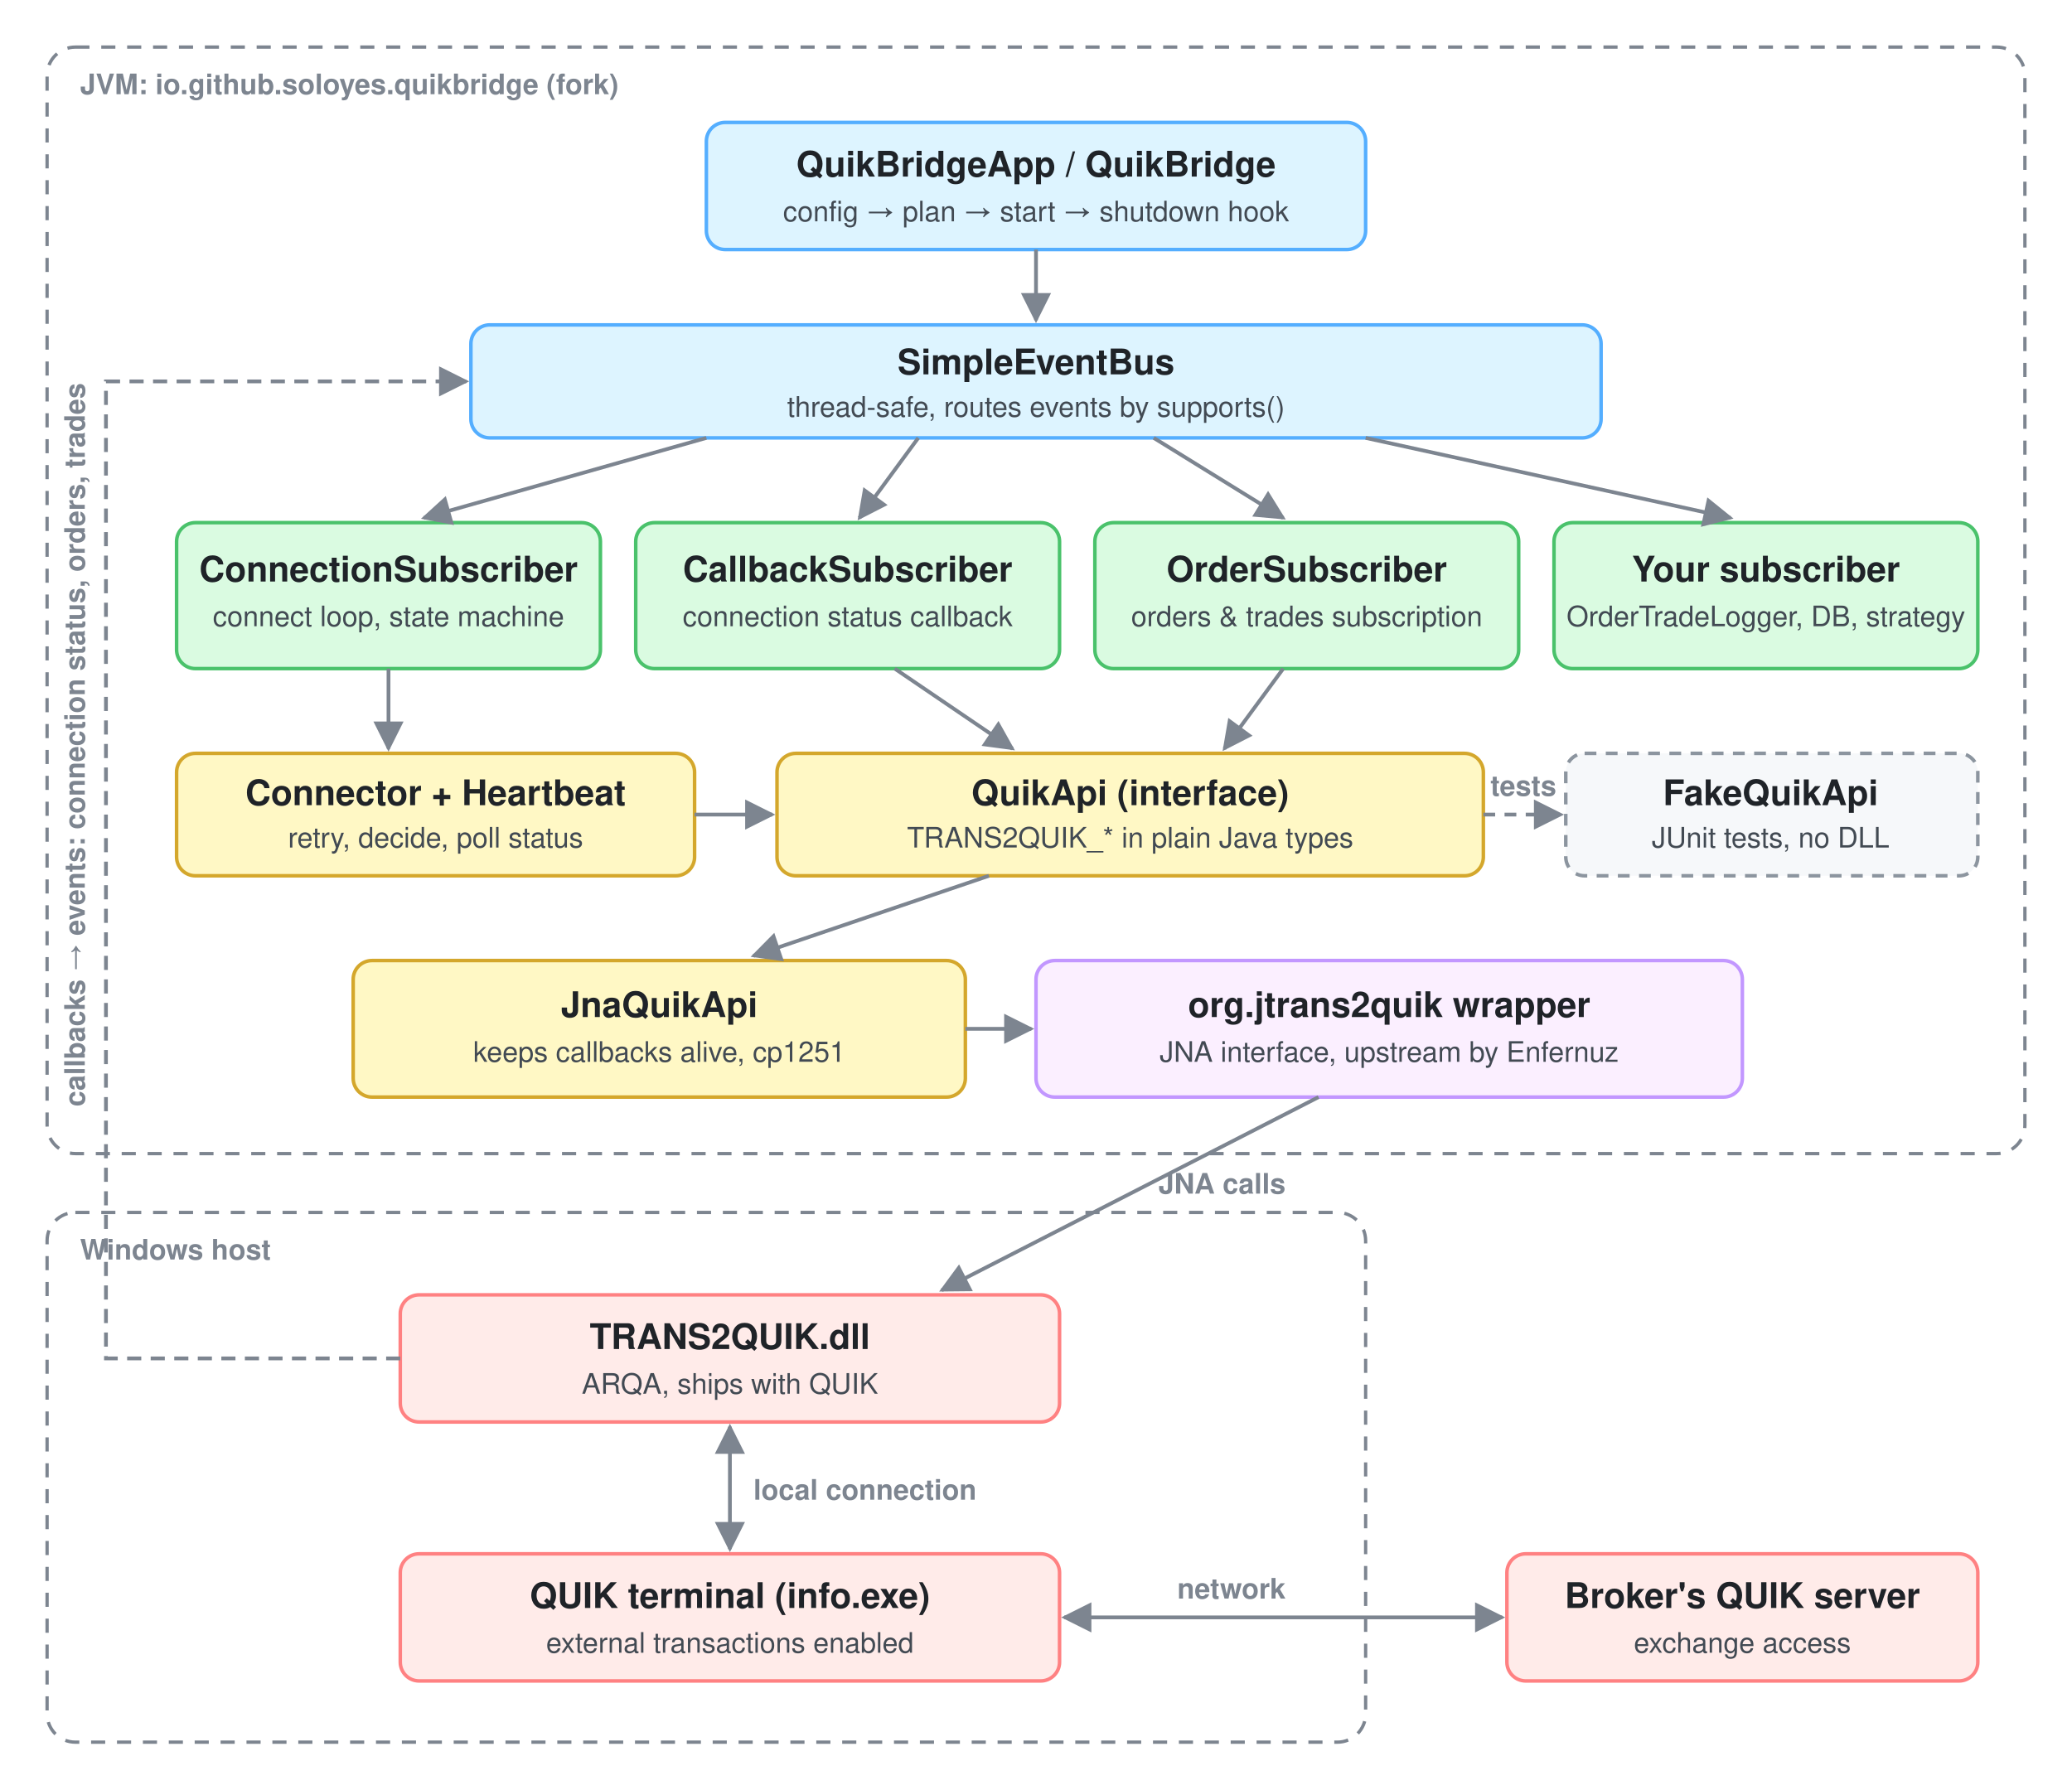
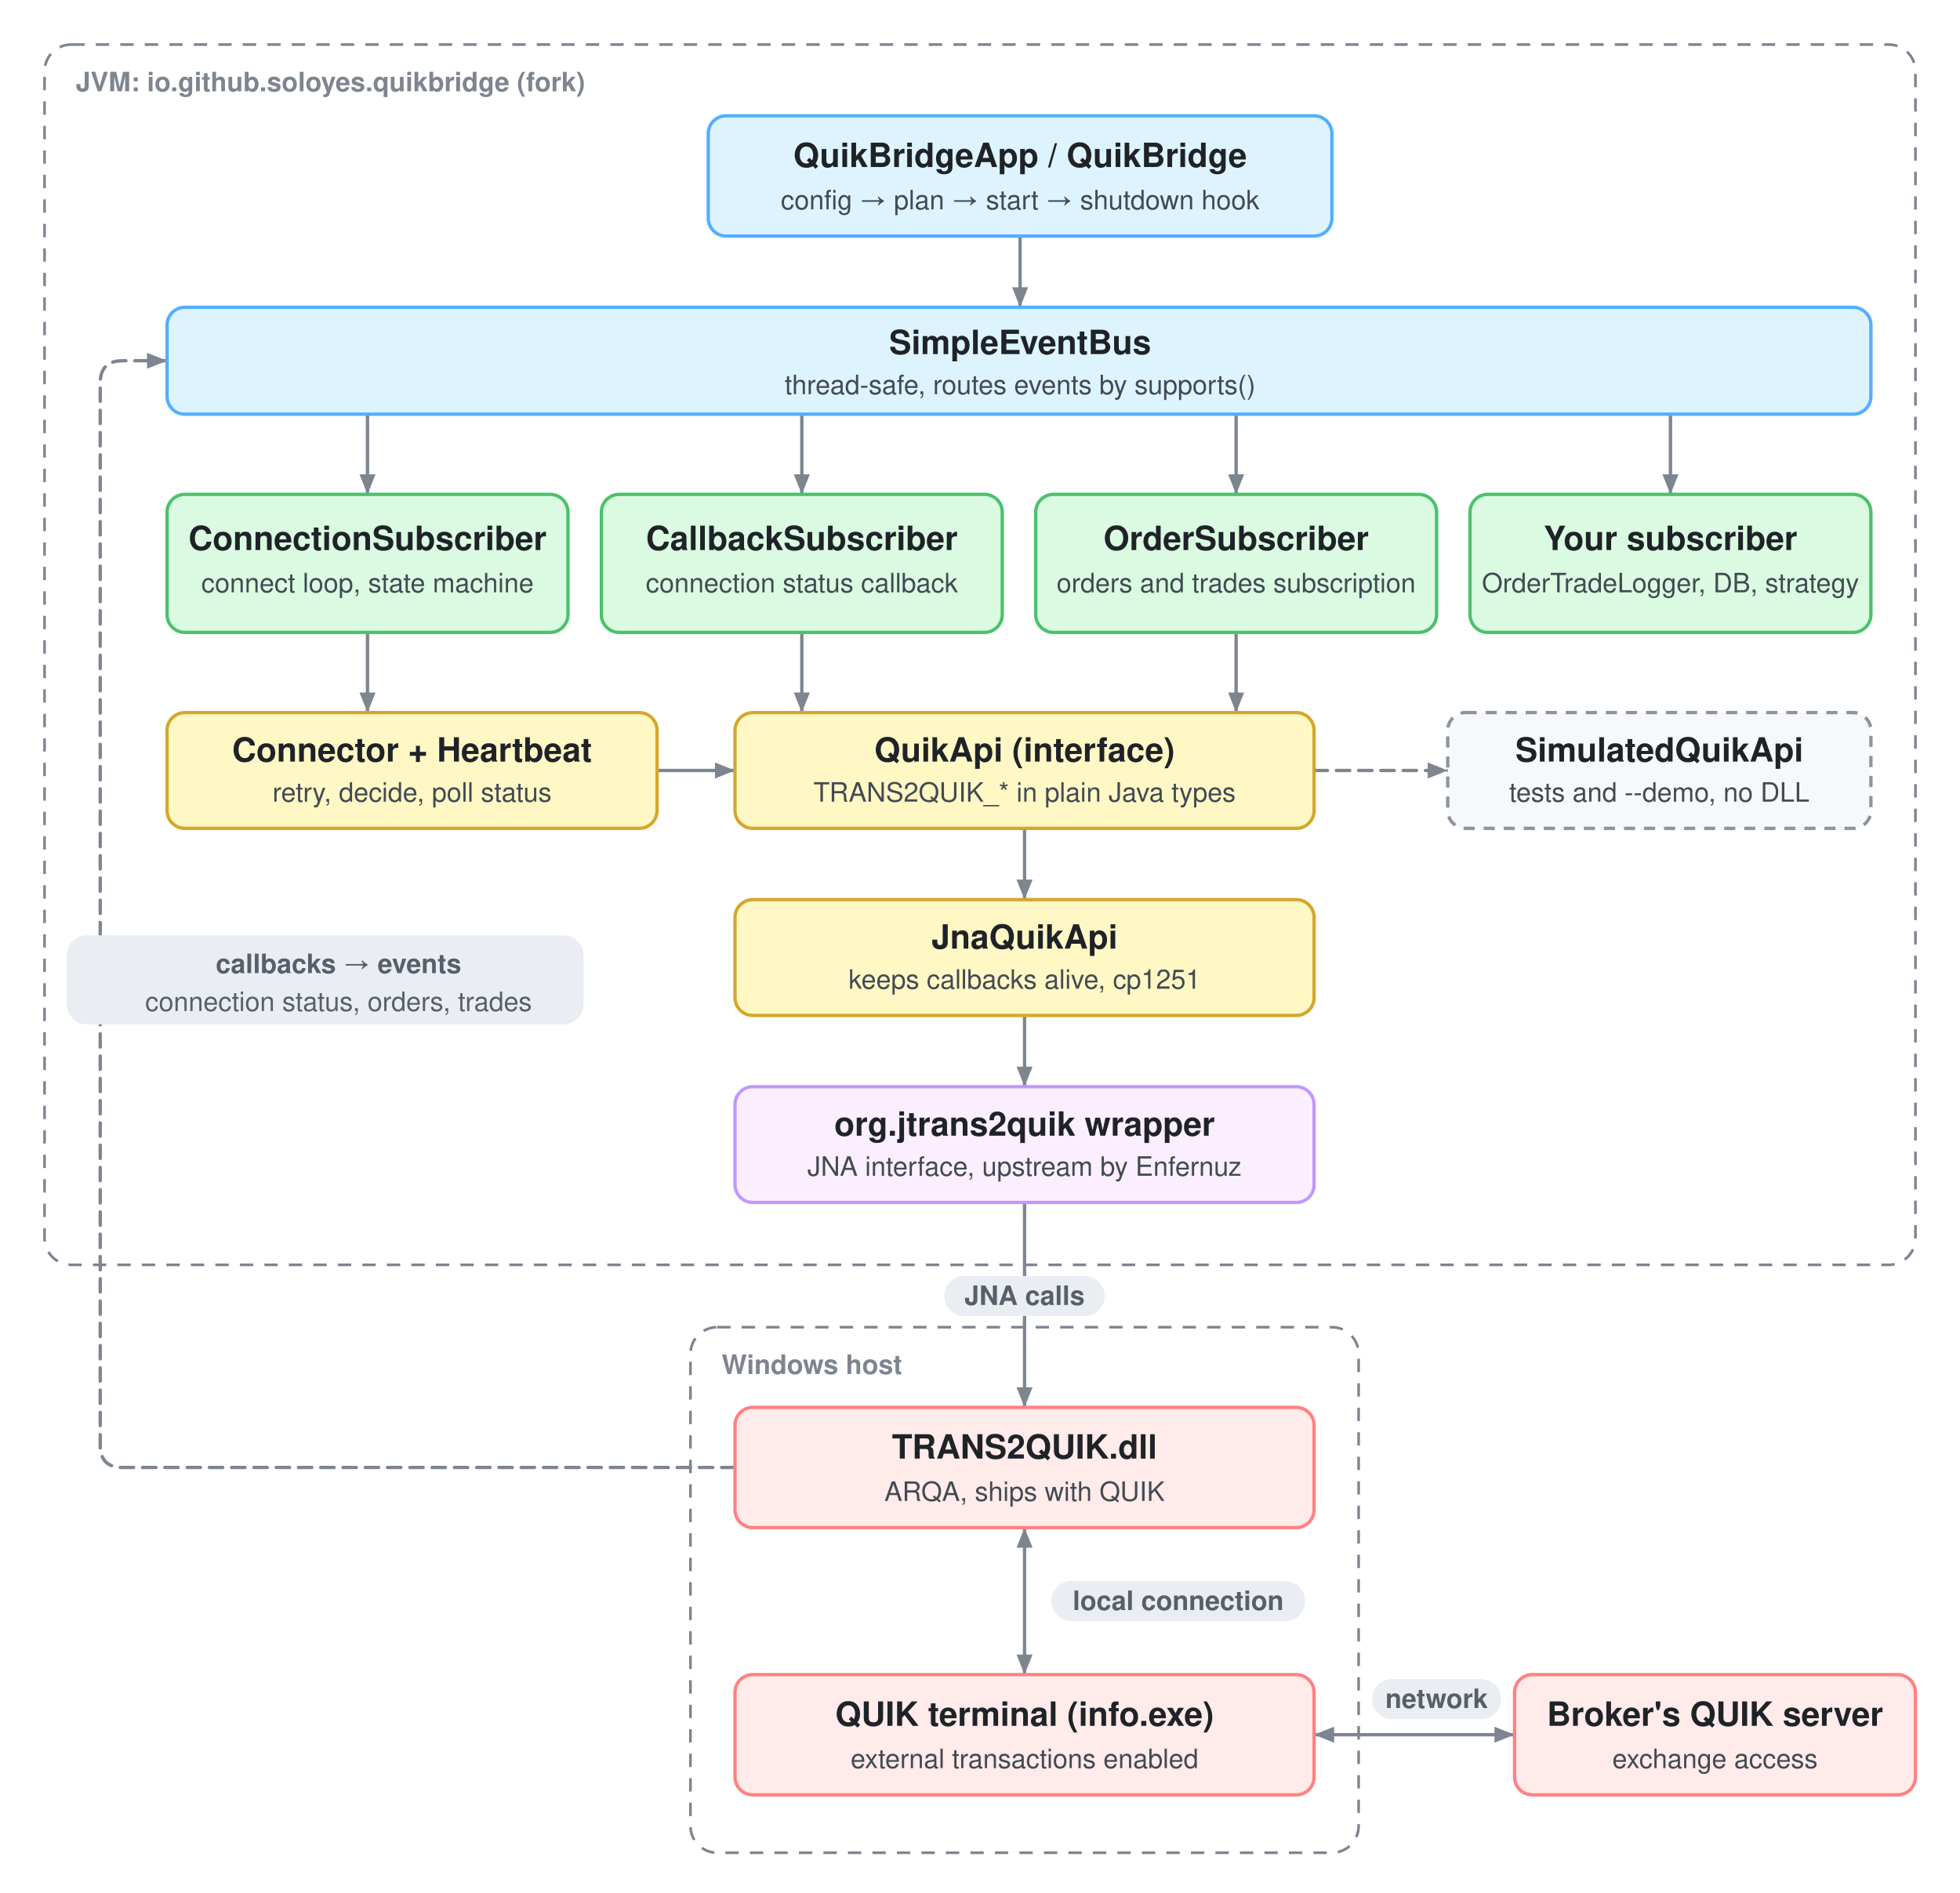
- <svg xmlns="http://www.w3.org/2000/svg" width="880" height="760" viewBox="0 0 880 760" font-family="-apple-system, 'Segoe UI', Helvetica, Arial, sans-serif">
+ <svg xmlns="http://www.w3.org/2000/svg" width="880" height="850" viewBox="0 0 880 850" font-family="-apple-system, 'Segoe UI', Helvetica, Arial, sans-serif">
  <defs>
-     <marker id="arr" viewBox="0 0 10 10" refX="9" refY="5" markerWidth="8" markerHeight="8" orient="auto-start-reverse">
-       <path d="M0,0 L10,5 L0,10 z" fill="#7d8590" />
+     <marker id="arr" viewBox="0 0 10 10" refX="10" refY="5" markerWidth="6" markerHeight="6" orient="auto-start-reverse">
+       <path d="M0,1 L10,5 L0,9 Z" fill="#7d8590" />
    </marker>
    <style>
-       .t  { font-size: 15px; font-weight: 600; fill: #1f2328; text-anchor: middle; }
-       .s  { font-size: 12px; fill: #424a53; text-anchor: middle; }
-       .lbl { font-size: 12px; font-weight: 600; fill: #7d8590; }
-       .edge { stroke: #7d8590; stroke-width: 1.6; fill: none; }
-       .zone { fill: none; stroke: #7d8590; stroke-width: 1.4; stroke-dasharray: 6 5; }
+       .t    { font-size: 15px; font-weight: 600; fill: #1f2328; text-anchor: middle; }
+       .s    { font-size: 12px; fill: #424a53; text-anchor: middle; }
+       .zl   { font-size: 12px; font-weight: 600; fill: #7d8590; }
+       .lbl  { font-size: 12px; font-weight: 600; fill: #57606a; text-anchor: middle; }
+       .lbl2 { font-size: 12px; fill: #57606a; text-anchor: middle; }
+       .pill { fill: #eaeef2; }
+       .edge { stroke: #7d8590; stroke-width: 1.5; fill: none; stroke-linecap: round; stroke-linejoin: round; }
+       .dash { stroke-dasharray: 6 4; }
+       .zone { fill: none; stroke: #7d8590; stroke-width: 1.2; stroke-dasharray: 6 5; }
      .app  { fill: #ddf4ff; stroke: #54aeff; stroke-width: 1.5; }
      .sub  { fill: #dafbe1; stroke: #4ac26b; stroke-width: 1.5; }
      .api  { fill: #fff8c5; stroke: #d4a72c; stroke-width: 1.5; }
      .up   { fill: #fbefff; stroke: #c297ff; stroke-width: 1.5; }
      .ven  { fill: #ffebe9; stroke: #ff8182; stroke-width: 1.5; }
-       .fake { fill: #f6f8fa; stroke: #8c959f; stroke-width: 1.5; stroke-dasharray: 5 4; }
+       .sim  { fill: #f6f8fa; stroke: #8c959f; stroke-width: 1.5; stroke-dasharray: 5 4; }
    </style>
  </defs>
-   <rect class="zone" x="20" y="20" width="840" height="470" rx="12" />
-   <text class="lbl" x="34" y="40">JVM: io.github.soloyes.quikbridge (fork)</text>
-   <rect class="zone" x="20" y="515" width="560" height="225" rx="12" />
-   <text class="lbl" x="34" y="535">Windows host</text>
-   <rect class="app" x="300" y="52" width="280" height="54" rx="8" />
-   <text class="t" x="440" y="75">QuikBridgeApp / QuikBridge</text>
-   <text class="s" x="440" y="94">config → plan → start → shutdown hook</text>
-   <rect class="app" x="200" y="138" width="480" height="48" rx="8" />
-   <text class="t" x="440" y="159">SimpleEventBus</text>
-   <text class="s" x="440" y="177">thread-safe, routes events by supports()</text>
+   <rect class="zone" x="20" y="20" width="840" height="548" rx="12" />
+   <text class="zl" x="34" y="41">JVM: io.github.soloyes.quikbridge (fork)</text>
+   <rect class="zone" x="310" y="596" width="300" height="236" rx="12" />
+   <text class="zl" x="324" y="617">Windows host</text>
+   <g id="edges">
+     <path class="edge" marker-end="url(#arr)" d="M458,106 V138" />
+     <path class="edge" marker-end="url(#arr)" d="M165,186 V222" />
+     <path class="edge" marker-end="url(#arr)" d="M360,186 V222" />
+     <path class="edge" marker-end="url(#arr)" d="M555,186 V222" />
+     <path class="edge" marker-end="url(#arr)" d="M750,186 V222" />
+     <path class="edge" marker-end="url(#arr)" d="M165,284 V320" />
+     <path class="edge" marker-end="url(#arr)" d="M360,284 V320" />
+     <path class="edge" marker-end="url(#arr)" d="M555,284 V320" />
+     <path class="edge" marker-end="url(#arr)" d="M295,346 H330" />
+     <path class="edge dash" marker-end="url(#arr)" d="M590,346 H650" />
+     <path class="edge" marker-end="url(#arr)" d="M460,372 V404" />
+     <path class="edge" marker-end="url(#arr)" d="M460,456 V488" />
+     <path class="edge" marker-end="url(#arr)" d="M460,540 V632" />
+     <path class="edge" marker-start="url(#arr)" marker-end="url(#arr)" d="M460,686 V752" />
+     <path class="edge" marker-start="url(#arr)" marker-end="url(#arr)" d="M590,779 H680" />
+     <path class="edge dash" marker-end="url(#arr)" d="M330,659 H55 Q45,659 45,649 V172 Q45,162 55,162 H75" />
+   </g>
+   <rect class="app" x="318" y="52" width="280" height="54" rx="8" />
+   <text class="t" x="458" y="75">QuikBridgeApp / QuikBridge</text>
+   <text class="s" x="458" y="94">config → plan → start → shutdown hook</text>
+   <rect class="app" x="75" y="138" width="765" height="48" rx="8" />
+   <text class="t" x="458" y="159">SimpleEventBus</text>
+   <text class="s" x="458" y="177">thread-safe, routes events by supports()</text>
  <rect class="sub" x="75" y="222" width="180" height="62" rx="8" />
  <text class="t" x="165" y="247">ConnectionSubscriber</text>
  <text class="s" x="165" y="266">connect loop, state machine</text>
  <rect class="sub" x="270" y="222" width="180" height="62" rx="8" />
  <text class="t" x="360" y="247">CallbackSubscriber</text>
  <text class="s" x="360" y="266">connection status callback</text>
  <rect class="sub" x="465" y="222" width="180" height="62" rx="8" />
  <text class="t" x="555" y="247">OrderSubscriber</text>
-   <text class="s" x="555" y="266">orders &amp; trades subscription</text>
+   <text class="s" x="555" y="266">orders and trades subscription</text>
  <rect class="sub" x="660" y="222" width="180" height="62" rx="8" />
  <text class="t" x="750" y="247">Your subscriber</text>
  <text class="s" x="750" y="266">OrderTradeLogger, DB, strategy</text>
  <rect class="api" x="75" y="320" width="220" height="52" rx="8" />
  <text class="t" x="185" y="342">Connector + Heartbeat</text>
  <text class="s" x="185" y="360">retry, decide, poll status</text>
-   <rect class="api" x="330" y="320" width="300" height="52" rx="8" />
-   <text class="t" x="480" y="342">QuikApi (interface)</text>
-   <text class="s" x="480" y="360">TRANS2QUIK_* in plain Java types</text>
-   <rect class="fake" x="665" y="320" width="175" height="52" rx="8" />
-   <text class="t" x="752" y="342">FakeQuikApi</text>
-   <text class="s" x="752" y="360">JUnit tests, no DLL</text>
-   <rect class="api" x="150" y="408" width="260" height="58" rx="8" />
-   <text class="t" x="280" y="432">JnaQuikApi</text>
-   <text class="s" x="280" y="451">keeps callbacks alive, cp1251</text>
-   <rect class="up" x="440" y="408" width="300" height="58" rx="8" />
-   <text class="t" x="590" y="432">org.jtrans2quik wrapper</text>
-   <text class="s" x="590" y="451">JNA interface, upstream by Enfernuz</text>
-   <rect class="ven" x="170" y="550" width="280" height="54" rx="8" />
-   <text class="t" x="310" y="573">TRANS2QUIK.dll</text>
-   <text class="s" x="310" y="592">ARQA, ships with QUIK</text>
-   <rect class="ven" x="170" y="660" width="280" height="54" rx="8" />
-   <text class="t" x="310" y="683">QUIK terminal (info.exe)</text>
-   <text class="s" x="310" y="702">external transactions enabled</text>
-   <rect class="ven" x="640" y="660" width="200" height="54" rx="8" />
-   <text class="t" x="740" y="683">Broker's QUIK server</text>
-   <text class="s" x="740" y="702">exchange access</text>
-   <path class="edge" marker-end="url(#arr)" d="M440,106 V136" />
-   <path class="edge" marker-end="url(#arr)" d="M300,186 L180,220" />
-   <path class="edge" marker-end="url(#arr)" d="M390,186 L365,220" />
-   <path class="edge" marker-end="url(#arr)" d="M490,186 L545,220" />
-   <path class="edge" marker-end="url(#arr)" d="M580,186 L735,220" />
-   <path class="edge" marker-end="url(#arr)" d="M165,284 V318" />
-   <path class="edge" marker-end="url(#arr)" d="M295,346 H328" />
-   <path class="edge" marker-end="url(#arr)" d="M380,284 L430,318" />
-   <path class="edge" marker-end="url(#arr)" d="M545,284 L520,318" />
-   <path class="edge" stroke-dasharray="5 4" marker-end="url(#arr)" d="M630,346 H663" />
-   <text class="lbl" x="633" y="338">tests</text>
-   <path class="edge" marker-end="url(#arr)" d="M420,372 L320,406" />
-   <path class="edge" marker-end="url(#arr)" d="M410,437 H438" />
-   <path class="edge" marker-end="url(#arr)" d="M560,466 L400,548" />
-   <text class="lbl" x="492" y="507">JNA calls</text>
-   <path class="edge" marker-start="url(#arr)" marker-end="url(#arr)" d="M310,606 V658" />
-   <text class="lbl" x="320" y="637">local connection</text>
-   <path class="edge" marker-start="url(#arr)" marker-end="url(#arr)" d="M452,687 H638" />
-   <text class="lbl" x="500" y="679">network</text>
-   <path class="edge" stroke-dasharray="6 4" marker-end="url(#arr)" d="M170,577 H45 V162 H198" />
-   <text class="lbl" transform="translate(36,470) rotate(-90)">callbacks → events: connection status, orders, trades</text>
+   <rect class="api" x="330" y="320" width="260" height="52" rx="8" />
+   <text class="t" x="460" y="342">QuikApi (interface)</text>
+   <text class="s" x="460" y="360">TRANS2QUIK_* in plain Java types</text>
+   <rect class="sim" x="650" y="320" width="190" height="52" rx="8" />
+   <text class="t" x="745" y="342">SimulatedQuikApi</text>
+   <text class="s" x="745" y="360">tests and --demo, no DLL</text>
+   <rect class="api" x="330" y="404" width="260" height="52" rx="8" />
+   <text class="t" x="460" y="426">JnaQuikApi</text>
+   <text class="s" x="460" y="444">keeps callbacks alive, cp1251</text>
+   <rect class="up" x="330" y="488" width="260" height="52" rx="8" />
+   <text class="t" x="460" y="510">org.jtrans2quik wrapper</text>
+   <text class="s" x="460" y="528">JNA interface, upstream by Enfernuz</text>
+   <rect class="ven" x="330" y="632" width="260" height="54" rx="8" />
+   <text class="t" x="460" y="655">TRANS2QUIK.dll</text>
+   <text class="s" x="460" y="674">ARQA, ships with QUIK</text>
+   <rect class="ven" x="330" y="752" width="260" height="54" rx="8" />
+   <text class="t" x="460" y="775">QUIK terminal (info.exe)</text>
+   <text class="s" x="460" y="794">external transactions enabled</text>
+   <rect class="ven" x="680" y="752" width="180" height="54" rx="8" />
+   <text class="t" x="770" y="775">Broker's QUIK server</text>
+   <text class="s" x="770" y="794">exchange access</text>
+   <g class="lab">
+     <rect class="pill" data-on="1" x="424" y="573" width="72" height="18" rx="9" />
+     <text class="lbl" x="460" y="586">JNA calls</text>
+   </g>
+   <g class="lab">
+     <rect class="pill" x="472" y="710" width="114" height="18" rx="9" />
+     <text class="lbl" x="529" y="723">local connection</text>
+   </g>
+   <g class="lab">
+     <rect class="pill" x="616" y="754" width="58" height="18" rx="9" />
+     <text class="lbl" x="645" y="767">network</text>
+   </g>
+   <g class="lab">
+     <rect class="pill" data-on="1" x="30" y="420" width="232" height="40" rx="9" />
+     <text class="lbl" x="152" y="437">callbacks → events</text>
+     <text class="lbl2" x="152" y="454">connection status, orders, trades</text>
+   </g>
</svg>
